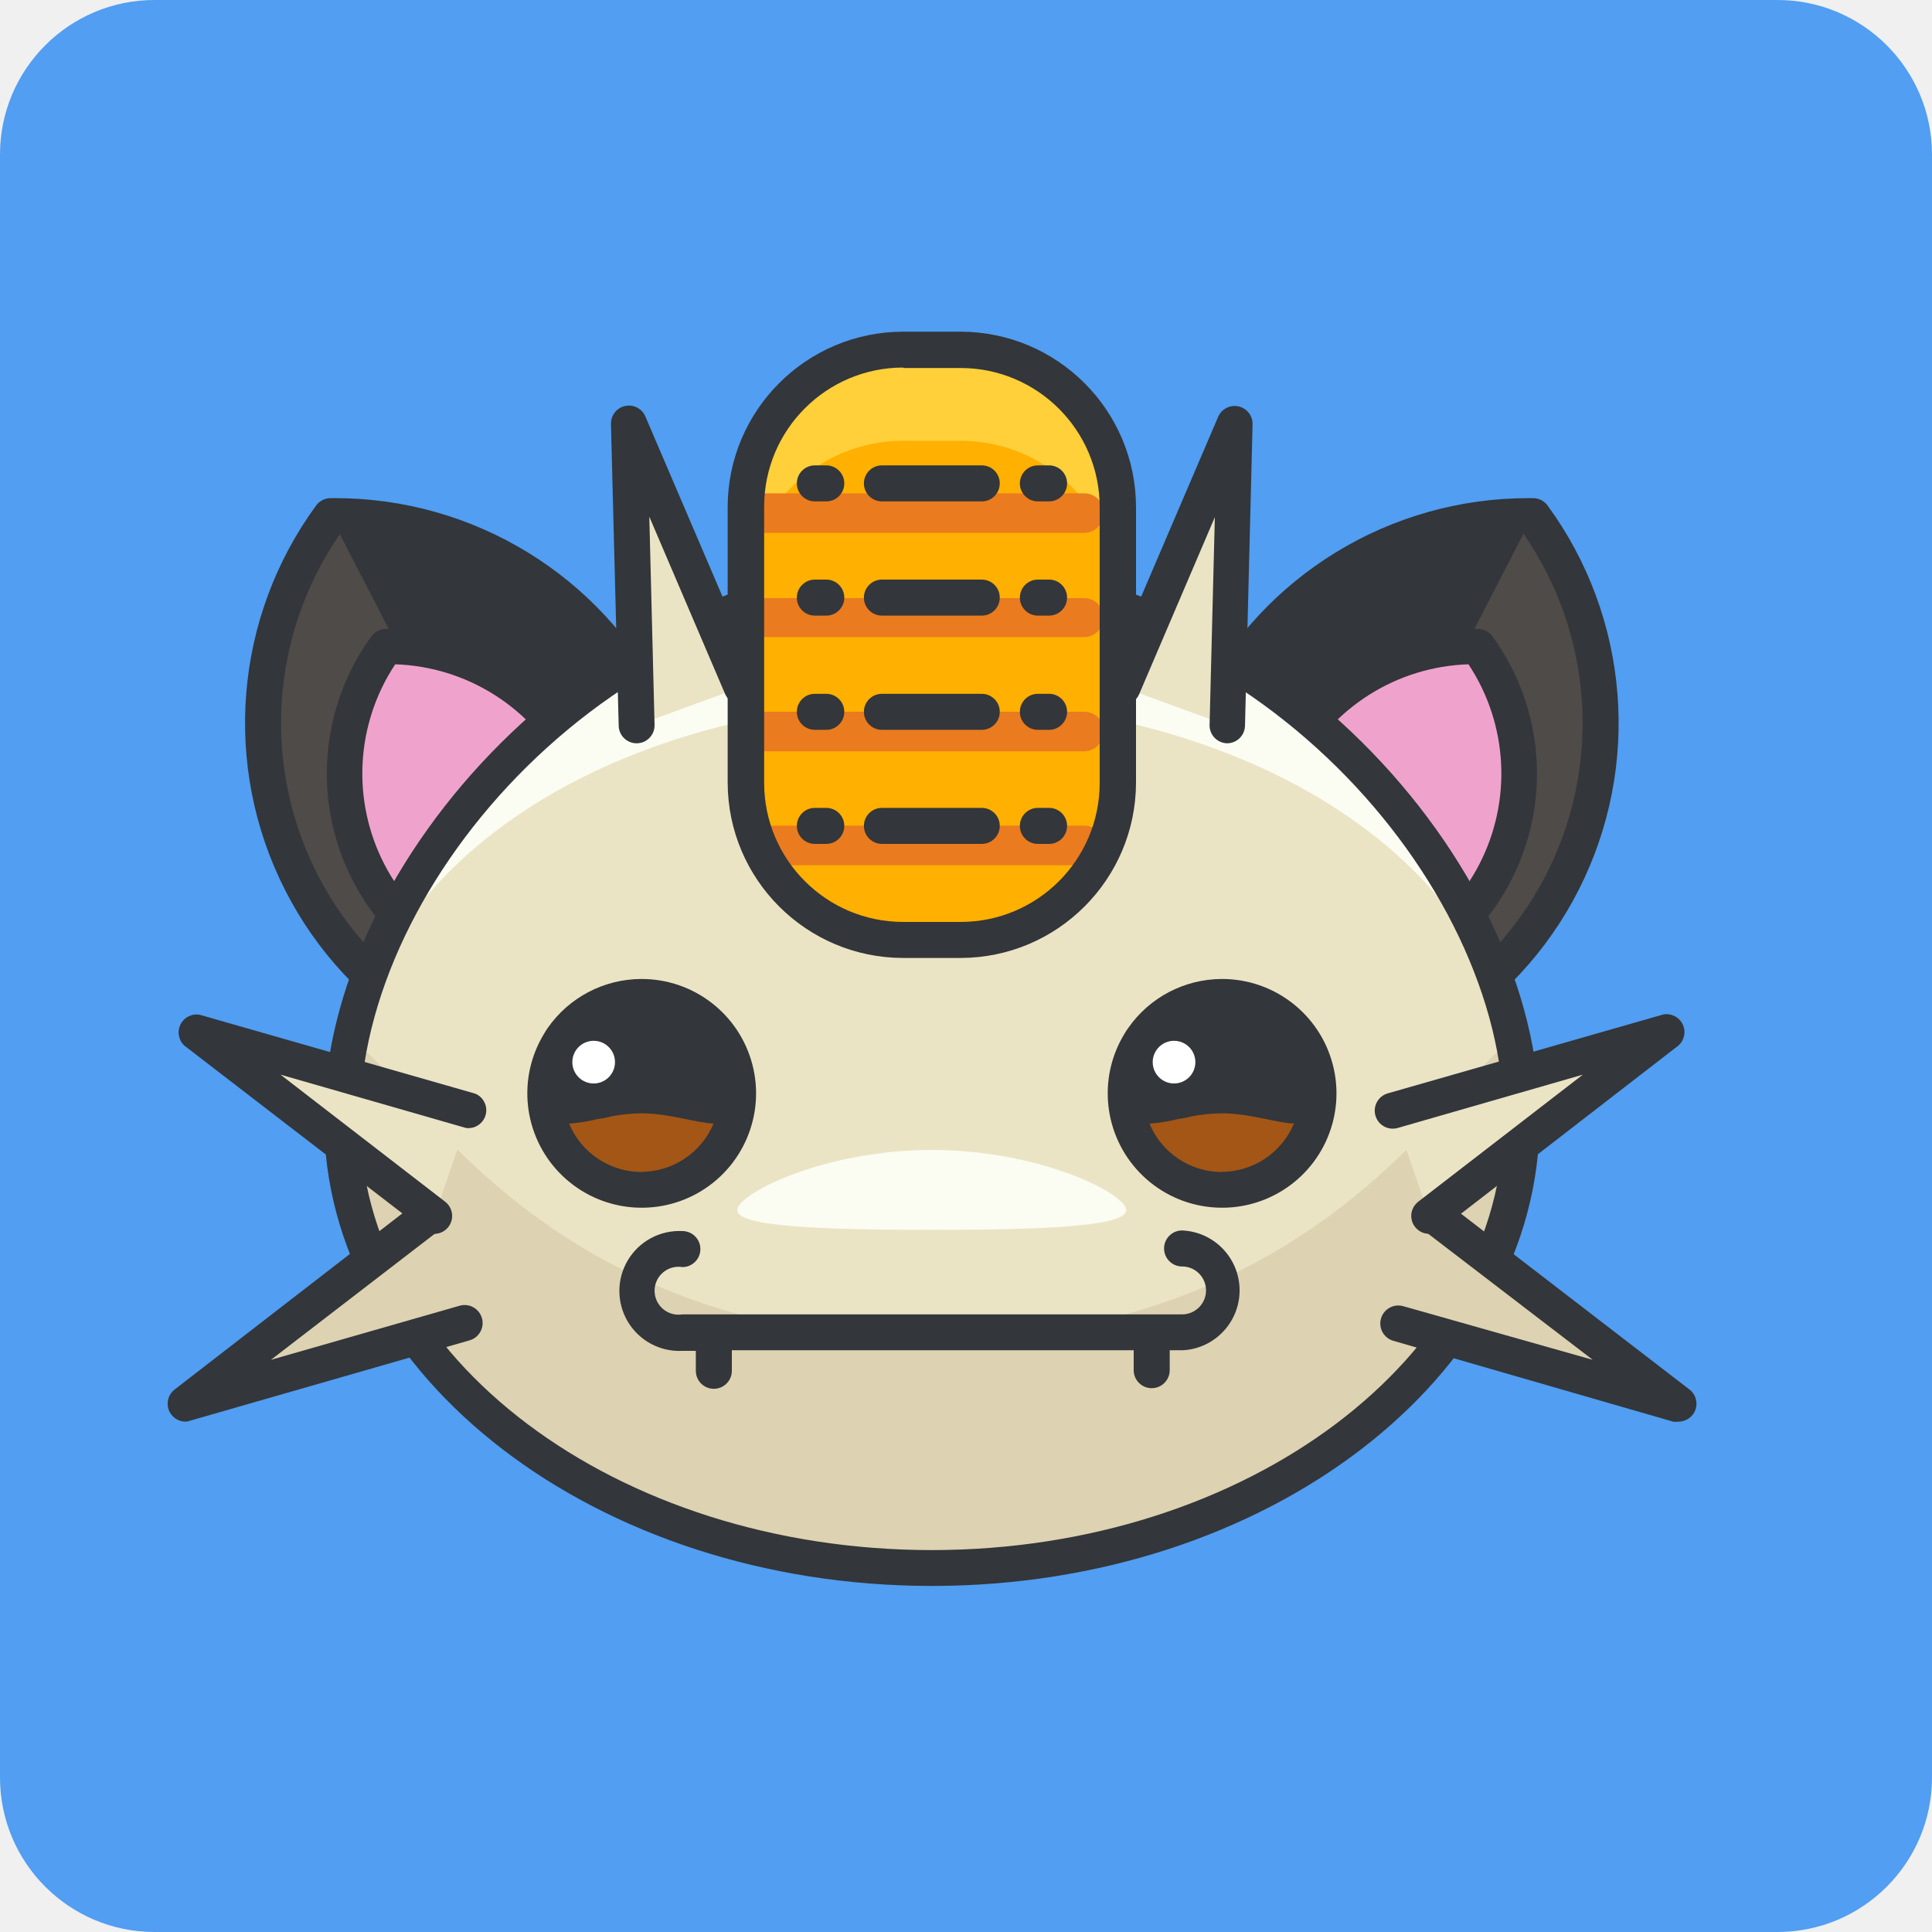
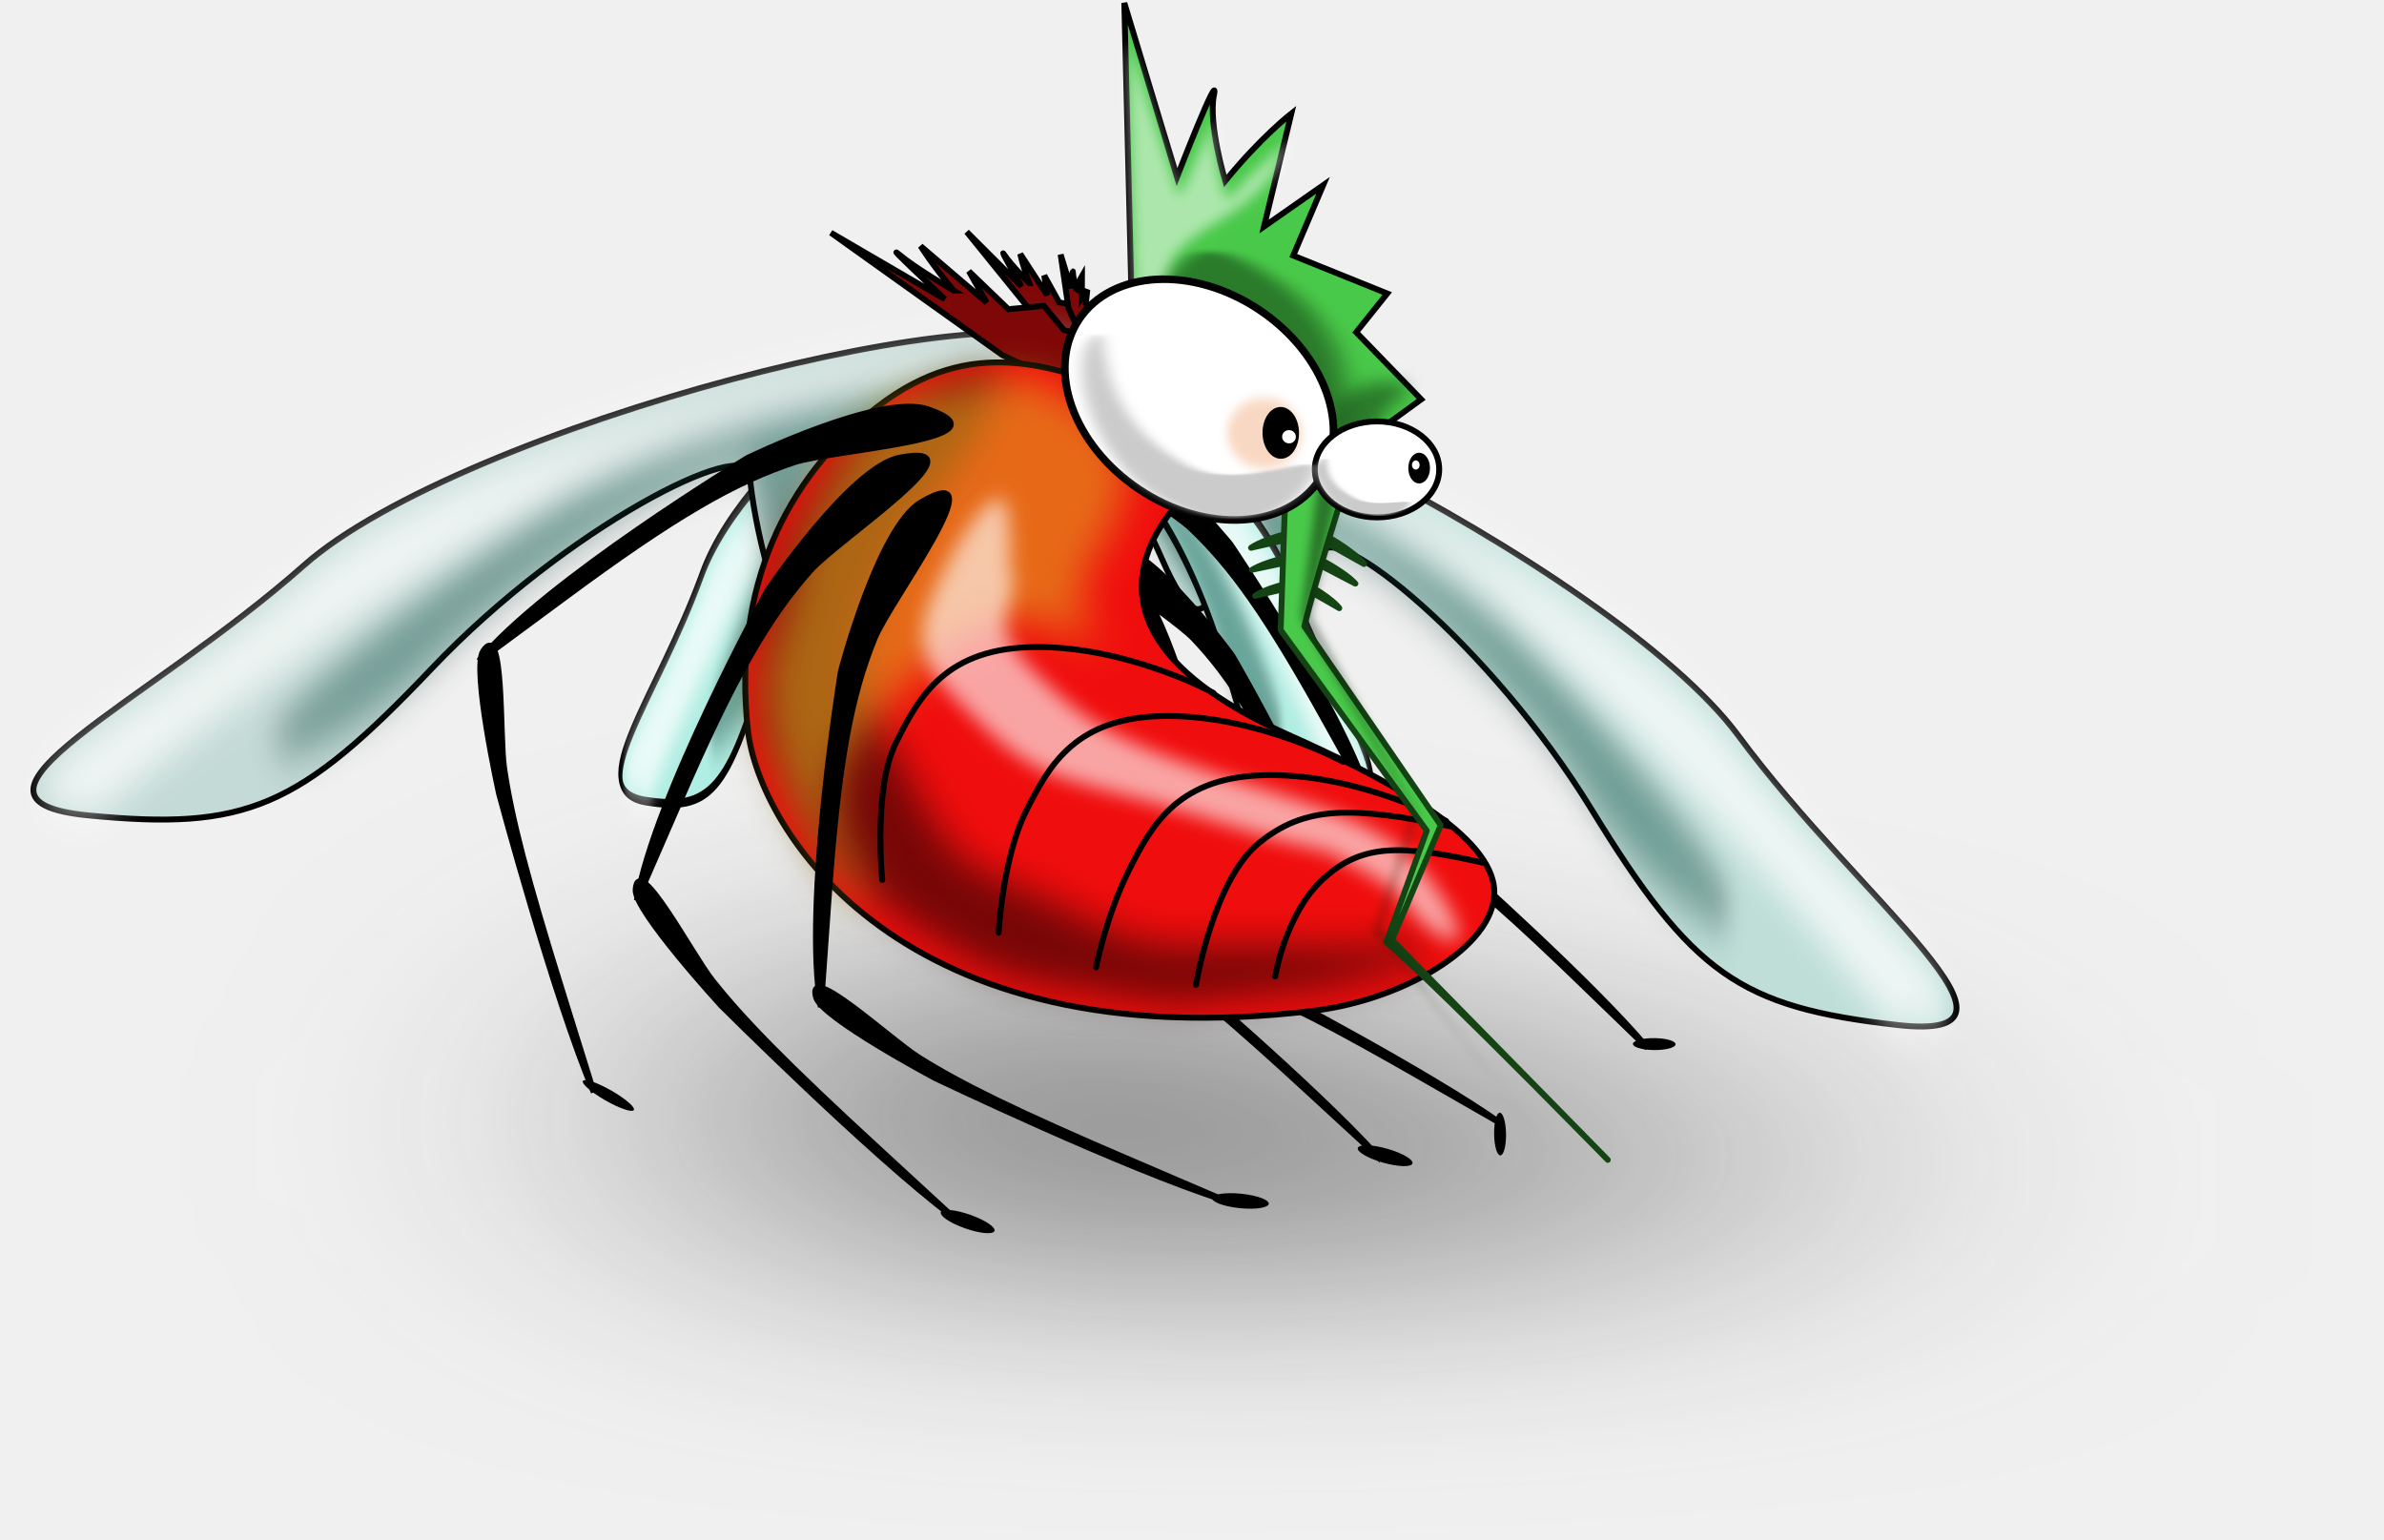
- <svg xmlns="http://www.w3.org/2000/svg" id="Layer_1" data-name="Layer 1" viewBox="0 0 125 125">
-   <defs>
-     <style>.cls-1{fill:#519ef2;}.cls-2{fill:#4f4b48;}.cls-3{fill:#33363a;}.cls-4{fill:#efa3cc;}.cls-5{fill:#fbfcf2;}.cls-6{fill:#eae4c5;}.cls-7{fill:#ddd2b1;}.cls-8{fill:#a35616;}.cls-9{fill:#fff;}.cls-10{fill:#ffd039;}.cls-11{fill:#ffb000;}.cls-12{fill:#ea7b1f;}</style>
+ <svg xmlns="http://www.w3.org/2000/svg" id="svg5595" viewBox="0 0 701.52 452.91" version="1.1">
+   <defs id="defs5597">
+     <filter id="filter5670" height="3.158" width="1.951" y="-1.079" x="-.475" color-interpolation-filters="sRGB">
+       <feGaussianBlur id="feGaussianBlur5672" stdDeviation="15.169" />
+     </filter>
+     <filter id="filter4983-3-5" height="1.429" width="1.105" y="-.214" x="-.052" color-interpolation-filters="sRGB">
+       <feGaussianBlur id="feGaussianBlur4985-1-0" stdDeviation="3.356" />
+     </filter>
+     <filter id="filter4917-9-0" height="1.339" width="1.073" y="-.169" x="-.036" color-interpolation-filters="sRGB">
+       <feGaussianBlur id="feGaussianBlur4919-5-0" stdDeviation="2.938" />
+     </filter>
+     <filter id="filter4983-9-1-3" height="1.429" width="1.105" y="-.214" x="-.052" color-interpolation-filters="sRGB">
+       <feGaussianBlur id="feGaussianBlur4985-5-5-9" stdDeviation="3.356" />
+     </filter>
+     <filter id="filter4917-2-7-0" height="1.339" width="1.073" y="-.169" x="-.036" color-interpolation-filters="sRGB">
+       <feGaussianBlur id="feGaussianBlur4919-8-6-3" stdDeviation="2.938" />
+     </filter>
+     <filter id="filter4983-9-4" height="1.429" width="1.105" y="-.214" x="-.052" color-interpolation-filters="sRGB">
+       <feGaussianBlur id="feGaussianBlur4985-5-8" stdDeviation="3.356" />
+     </filter>
+     <filter id="filter4917-2-0" height="1.339" width="1.073" y="-.169" x="-.036" color-interpolation-filters="sRGB">
+       <feGaussianBlur id="feGaussianBlur4919-8-4" stdDeviation="2.938" />
+     </filter>
+     <filter id="filter4983-0" width="1.105" y="-.214" x="-.052" height="1.429" color-interpolation-filters="sRGB">
+       <feGaussianBlur id="feGaussianBlur4985-8" stdDeviation="3.356" />
+     </filter>
+     <filter id="filter4917-0" width="1.073" y="-.169" x="-.036" height="1.339" color-interpolation-filters="sRGB">
+       <feGaussianBlur id="feGaussianBlur4919-0" stdDeviation="2.938" />
+     </filter>
+     <filter id="filter4746-6" width="1.357" y="-.231" x="-.179" height="1.463" color-interpolation-filters="sRGB">
+       <feGaussianBlur id="feGaussianBlur4748-4" stdDeviation="1.571" />
+     </filter>
+     <filter id="filter4742-1" color-interpolation-filters="sRGB">
+       <feGaussianBlur id="feGaussianBlur4744-2" stdDeviation="1.571" />
+     </filter>
+     <filter id="filter4471-7" color-interpolation-filters="sRGB">
+       <feGaussianBlur id="feGaussianBlur4473-6" stdDeviation="3.303" />
+     </filter>
+     <filter id="filter4580-1" width="1.266" y="-.091" x="-.133" height="1.182" color-interpolation-filters="sRGB">
+       <feGaussianBlur id="feGaussianBlur4582-6" stdDeviation="3.407" />
+     </filter>
+     <filter id="filter4433-6" color-interpolation-filters="sRGB">
+       <feGaussianBlur id="feGaussianBlur4435-0" stdDeviation="1.661" />
+     </filter>
+     <filter id="filter4542-0" color-interpolation-filters="sRGB">
+       <feGaussianBlur id="feGaussianBlur4544-5" stdDeviation="1.129" />
+     </filter>
+     <filter id="filter4504-3" color-interpolation-filters="sRGB">
+       <feGaussianBlur id="feGaussianBlur4506-0" stdDeviation="0.797" />
+     </filter>
+     <filter id="filter5081-2" width="1.299" y="-.194" x="-.149" height="1.387" color-interpolation-filters="sRGB">
+       <feGaussianBlur id="feGaussianBlur5083-0" stdDeviation="1.315" />
+     </filter>
+     <filter id="filter4637-2" color-interpolation-filters="sRGB">
+       <feGaussianBlur id="feGaussianBlur4639-4" stdDeviation="0.432" />
+     </filter>
+     <filter id="filter4637-3-2" color-interpolation-filters="sRGB">
+       <feGaussianBlur id="feGaussianBlur4639-6-5" stdDeviation="0.432" />
+     </filter>
  </defs>
-   <rect class="cls-1" width="125" height="125" rx="10" ry="10" />
-   <path class="cls-2" d="M99,33.42A22.68,22.68,0,0,1,80.42,69.48,22.68,22.68,0,0,1,99,33.42Z" transform="translate(0.15 -0.02)" />
-   <path class="cls-3" d="M80.42,69.48A22.68,22.68,0,0,1,99,33.42" transform="translate(0.15 -0.02)" />
-   <path class="cls-3" d="M80.69,70.64H80.41a1.16,1.16,0,0,1-.93-0.48A23.84,23.84,0,0,1,98.77,32.25h0.28a1.16,1.16,0,0,1,.93.48A23.84,23.84,0,0,1,80.69,70.64ZM98.44,34.58A21.52,21.52,0,0,0,81,68.32,21.52,21.52,0,0,0,98.44,34.58Z" transform="translate(0.15 -0.02)" />
-   <path class="cls-4" d="M95.46,41.83A14,14,0,0,1,84,64,14,14,0,0,1,95.46,41.83Z" transform="translate(0.15 -0.02)" />
-   <path class="cls-3" d="M84.17,65.19H84a1.16,1.16,0,0,1-.93-0.48,15.12,15.12,0,0,1,12.23-24h0.18a1.16,1.16,0,0,1,.93.48A15.12,15.12,0,0,1,84.17,65.19ZM94.86,43A12.8,12.8,0,0,0,84.6,62.86,12.8,12.8,0,0,0,94.86,43Z" transform="translate(0.15 -0.02)" />
-   <path class="cls-2" d="M21.24,33.42A22.68,22.68,0,0,0,39.85,69.48,22.68,22.68,0,0,0,21.24,33.42Z" transform="translate(0.15 -0.02)" />
-   <path class="cls-3" d="M39.85,69.48A22.68,22.68,0,0,0,21.24,33.42" transform="translate(0.15 -0.02)" />
-   <path class="cls-3" d="M39.59,70.64A23.84,23.84,0,0,1,20.3,32.73a1.17,1.17,0,0,1,.93-0.48H21.5A23.84,23.84,0,0,1,40.79,70.16a1.17,1.17,0,0,1-.93.48H39.59ZM21.84,34.58A21.52,21.52,0,0,0,39.25,68.32,21.52,21.52,0,0,0,21.84,34.58Z" transform="translate(0.15 -0.02)" />
-   <path class="cls-4" d="M24.82,41.83A14,14,0,0,0,36.28,64,14,14,0,0,0,24.82,41.83Z" transform="translate(0.15 -0.02)" />
-   <path class="cls-3" d="M36.11,65.19a15.12,15.12,0,0,1-12.23-24,1.16,1.16,0,0,1,.93-0.48H25a15.12,15.12,0,0,1,12.23,24,1.16,1.16,0,0,1-.93.48H36.11ZM25.42,43A12.8,12.8,0,0,0,35.67,62.86,12.8,12.8,0,0,0,25.42,43Z" transform="translate(0.15 -0.02)" />
-   <path class="cls-5" d="M98.3,72.44c0,16-17.08,29-38.16,29S22,88.47,22,72.44,39.07,37.19,60.14,37.19,98.3,56.4,98.3,72.44Z" transform="translate(0.15 -0.02)" />
-   <path class="cls-6" d="M98.3,72.44c0,16-17.08,29-38.16,29S22,88.47,22,72.44,39.07,45.36,60.14,45.36,98.3,56.4,98.3,72.44Z" transform="translate(0.15 -0.02)" />
-   <path class="cls-7" d="M98.3,72.44c0,16-17.08,29-38.16,29S22,88.47,22,72.44s4.86,14.22,38.16,14.22S98.3,56.4,98.3,72.44Z" transform="translate(0.15 -0.02)" />
-   <path class="cls-3" d="M60.14,102.63c-21.68,0-39.32-13.55-39.32-30.19C20.82,55.95,38.36,36,60.14,36S99.46,55.95,99.46,72.44C99.46,89.09,81.82,102.63,60.14,102.63Zm0-64.28c-20.49,0-37,18.65-37,34.09s16.6,27.87,37,27.87,37-12.5,37-27.87S80.63,38.35,60.14,38.35Z" transform="translate(0.15 -0.02)" />
-   <path class="cls-8" d="M47.61,70.77a6.24,6.24,0,1,1-6.24-6.24A6.24,6.24,0,0,1,47.61,70.77Z" transform="translate(0.15 -0.02)" />
-   <circle class="cls-9" cx="38.41" cy="68.72" r="2.54" />
-   <path class="cls-3" d="M41.36,63.36a7.4,7.4,0,0,0-6.08,3.18,3.78,3.78,0,0,0-.22.35A7.4,7.4,0,1,0,41.36,63.36Zm0,12.49a5.09,5.09,0,0,1-4.69-3.13,11.89,11.89,0,0,0,1.91-.31,3.61,3.61,0,0,0,.75-0.15,11.33,11.33,0,0,1,2-.21c1.87,0,3.55.63,4.69,0.66A5.09,5.09,0,0,1,41.36,75.84Z" transform="translate(0.15 -0.02)" />
-   <circle class="cls-9" cx="38.41" cy="68.72" r="1.38" />
-   <path class="cls-8" d="M85.16,70.77a6.24,6.24,0,1,1-6.24-6.24A6.24,6.24,0,0,1,85.16,70.77Z" transform="translate(0.15 -0.02)" />
-   <circle class="cls-9" cx="75.96" cy="68.72" r="2.54" />
-   <path class="cls-3" d="M78.91,63.36a7.4,7.4,0,0,0-6.07,3.18,3.57,3.57,0,0,0-.24.37A7.4,7.4,0,1,0,78.91,63.36Zm0,12.49a5.09,5.09,0,0,1-4.69-3.13,11.87,11.87,0,0,0,1.91-.31,3.63,3.63,0,0,0,.75-0.15,11.32,11.32,0,0,1,2-.21c1.87,0,3.54.63,4.69,0.66A5.09,5.09,0,0,1,78.91,75.84Z" transform="translate(0.15 -0.02)" />
-   <circle class="cls-9" cx="75.96" cy="68.72" r="1.38" />
-   <path class="cls-5" d="M72.72,78.32c0,1.08-5.63,1.27-12.58,1.27s-12.59-.19-12.59-1.27,5.64-3.9,12.59-3.9S72.72,77.24,72.72,78.32Z" transform="translate(0.15 -0.02)" />
-   <polyline class="cls-6" points="92.47 78.67 107.92 66.74 90.11 71.84" />
-   <path class="cls-3" d="M92.32,79.85a1.16,1.16,0,0,1-.71-2.08l10.65-8.22L90.28,73a1.16,1.16,0,0,1-.64-2.24l17.81-5.1a1.16,1.16,0,0,1,1,2L93,79.61A1.16,1.16,0,0,1,92.32,79.85Z" transform="translate(0.15 -0.02)" />
-   <polyline class="cls-6" points="28.11 78.67 12.65 66.74 30.47 71.84" />
-   <path class="cls-3" d="M28,79.85a1.15,1.15,0,0,1-.71-0.24L11.79,67.68a1.16,1.16,0,0,1,1-2l17.81,5.1A1.16,1.16,0,0,1,30,73L18,69.55l10.65,8.22A1.16,1.16,0,0,1,28,79.85Z" transform="translate(0.15 -0.02)" />
-   <polyline class="cls-7" points="92.9 78.71 108.56 90.8 90.51 85.63" />
-   <path class="cls-3" d="M108.42,92a1.17,1.17,0,0,1-.32,0L90,86.77a1.16,1.16,0,1,1,.64-2.24L102.9,88,92,79.65a1.16,1.16,0,1,1,1.42-1.84L109.13,89.9A1.16,1.16,0,0,1,108.42,92Z" transform="translate(0.15 -0.02)" />
-   <polyline class="cls-7" points="27.67 78.71 12.01 90.8 30.06 85.63" />
-   <path class="cls-3" d="M11.86,92a1.16,1.16,0,0,1-.71-2.08L26.81,77.81a1.16,1.16,0,0,1,1.42,1.84L17.38,88l12.21-3.5a1.16,1.16,0,0,1,.64,2.24L12.18,91.93A1.12,1.12,0,0,1,11.86,92Z" transform="translate(0.15 -0.02)" />
-   <polyline class="cls-6" points="79.39 46.93 79.88 27.41 72.6 44.45" />
-   <path class="cls-3" d="M79.24,48.11h0a1.16,1.16,0,0,1-1.13-1.19l0.34-13.44-4.9,11.46A1.16,1.16,0,0,1,71.38,44l7.28-17a1.16,1.16,0,0,1,2.23.49L80.4,47A1.16,1.16,0,0,1,79.24,48.11Z" transform="translate(0.15 -0.02)" />
-   <polyline class="cls-6" points="41.19 46.93 40.69 27.41 47.98 44.45" />
-   <path class="cls-3" d="M41,48.11A1.16,1.16,0,0,1,39.88,47L39.38,27.46A1.16,1.16,0,0,1,41.62,27L48.9,44a1.16,1.16,0,0,1-2.14.91l-4.9-11.46L42.2,46.92a1.16,1.16,0,0,1-1.13,1.19h0Z" transform="translate(0.15 -0.02)" />
-   <path class="cls-10" d="M72.18,50.67A10.19,10.19,0,0,1,62,60.86h-3.7A10.19,10.19,0,0,1,48.09,50.67V32.83A10.19,10.19,0,0,1,58.29,22.64H62A10.19,10.19,0,0,1,72.18,32.83V50.67Z" transform="translate(0.15 -0.02)" />
-   <path class="cls-11" d="M62,28.54h-3.7A10.19,10.19,0,0,0,48.09,38.73V50.67A10.19,10.19,0,0,0,58.29,60.86H62A10.19,10.19,0,0,0,72.18,50.67V38.73A10.19,10.19,0,0,0,62,28.54Z" transform="translate(0.15 -0.02)" />
-   <path class="cls-12" d="M71.26,33.22A1.28,1.28,0,0,1,70,34.5H49.41a1.28,1.28,0,0,1-1.28-1.28h0a1.28,1.28,0,0,1,1.28-1.28H70a1.28,1.28,0,0,1,1.28,1.28h0Z" transform="translate(0.15 -0.02)" />
-   <path class="cls-12" d="M71.26,40A1.28,1.28,0,0,1,70,41.24H49.41A1.28,1.28,0,0,1,48.14,40h0a1.28,1.28,0,0,1,1.28-1.28H70A1.28,1.28,0,0,1,71.26,40h0Z" transform="translate(0.15 -0.02)" />
-   <path class="cls-12" d="M71.26,47.35A1.28,1.28,0,0,1,70,48.63H49.41a1.28,1.28,0,0,1-1.28-1.28h0a1.28,1.28,0,0,1,1.28-1.28H70a1.28,1.28,0,0,1,1.28,1.28h0Z" transform="translate(0.15 -0.02)" />
-   <path class="cls-12" d="M71.26,54.74A1.28,1.28,0,0,1,70,56H49.41a1.28,1.28,0,0,1-1.28-1.28h0a1.28,1.28,0,0,1,1.28-1.28H70a1.28,1.28,0,0,1,1.28,1.28h0Z" transform="translate(0.15 -0.02)" />
-   <path class="cls-3" d="M62,62h-3.7A11.37,11.37,0,0,1,46.93,50.67V32.83A11.37,11.37,0,0,1,58.29,21.48H62A11.37,11.37,0,0,1,73.35,32.83V50.67A11.37,11.37,0,0,1,62,62ZM58.29,23.8a9,9,0,0,0-9,9V50.67a9,9,0,0,0,9,9H62a9,9,0,0,0,9-9V32.83a9,9,0,0,0-9-9h-3.7Z" transform="translate(0.15 -0.02)" />
-   <path class="cls-3" d="M53.31,32.46H52.57a1.16,1.16,0,1,1,0-2.33h0.74A1.16,1.16,0,0,1,53.31,32.46Z" transform="translate(0.15 -0.02)" />
-   <path class="cls-3" d="M67.71,32.46H67a1.16,1.16,0,1,1,0-2.33h0.74A1.16,1.16,0,1,1,67.71,32.46Z" transform="translate(0.15 -0.02)" />
-   <path class="cls-3" d="M63.37,32.46H56.91a1.16,1.16,0,1,1,0-2.33h6.46A1.16,1.16,0,0,1,63.37,32.46Z" transform="translate(0.15 -0.02)" />
-   <path class="cls-3" d="M53.31,39.85H52.57a1.16,1.16,0,1,1,0-2.33h0.74A1.16,1.16,0,0,1,53.31,39.85Z" transform="translate(0.15 -0.02)" />
-   <path class="cls-3" d="M67.71,39.85H67a1.16,1.16,0,1,1,0-2.33h0.74A1.16,1.16,0,1,1,67.71,39.85Z" transform="translate(0.15 -0.02)" />
-   <path class="cls-3" d="M63.37,39.85H56.91a1.16,1.16,0,1,1,0-2.33h6.46A1.16,1.16,0,0,1,63.37,39.85Z" transform="translate(0.15 -0.02)" />
-   <path class="cls-3" d="M53.31,47.24H52.57a1.16,1.16,0,1,1,0-2.33h0.74A1.16,1.16,0,0,1,53.31,47.24Z" transform="translate(0.15 -0.02)" />
-   <path class="cls-3" d="M67.71,47.24H67a1.16,1.16,0,1,1,0-2.33h0.74A1.16,1.16,0,1,1,67.71,47.24Z" transform="translate(0.15 -0.02)" />
-   <path class="cls-3" d="M63.37,47.24H56.91a1.16,1.16,0,1,1,0-2.33h6.46A1.16,1.16,0,0,1,63.37,47.24Z" transform="translate(0.15 -0.02)" />
-   <path class="cls-3" d="M53.31,54.62H52.57a1.16,1.16,0,1,1,0-2.33h0.74A1.16,1.16,0,0,1,53.31,54.62Z" transform="translate(0.15 -0.02)" />
-   <path class="cls-3" d="M67.71,54.62H67a1.16,1.16,0,1,1,0-2.33h0.74A1.16,1.16,0,0,1,67.71,54.62Z" transform="translate(0.15 -0.02)" />
-   <path class="cls-3" d="M63.37,54.62H56.91a1.16,1.16,0,1,1,0-2.33h6.46A1.16,1.16,0,0,1,63.37,54.62Z" transform="translate(0.15 -0.02)" />
-   <path class="cls-3" d="M76.33,79.63a1.16,1.16,0,1,0,0,2.33,1.55,1.55,0,1,1,0,3.1H44A1.55,1.55,0,1,1,44,82a1.16,1.16,0,1,0,0-2.33,3.88,3.88,0,1,0,0,7.75h0.87v1.29a1.16,1.16,0,1,0,2.33,0V87.38h26v1.29a1.16,1.16,0,0,0,2.33,0V87.38h0.87A3.88,3.88,0,0,0,76.33,79.63Z" transform="translate(0.15 -0.02)" />
+   <g id="layer1" transform="translate(-26.386 -242.83)">
+     <g id="g4640" transform="matrix(4.7849,0,0,4.7849,-23.118,-3880.3)">
+       <path id="path4824" style="opacity:.667;filter:url(#filter5670);fill:#2d2d2d" transform="matrix(.9201 0 0 .49155 19.36 782.34)" d="m45.912 285.49c-8.264 8.264-13.774 22.956-4.591 27.547 9.182 4.591 30.302 5.51 42.239 3.673s34.893-1.837 28.466-8.264c-6.428-6.428-7.346-12.855-21.12-12.855s-20.201-6.428-24.793-10.101c-4.591-3.673-20.201 0-20.201 0z" />
+       <g id="g3310-6" transform="matrix(-.36226 0 0 .36226 266.05 626.22)">
+         <g id="g4987-70-2" transform="matrix(-.88504 .46552 .46552 .88504 673.51 -161.57)">
+           <path id="path4843-0-0" style="stroke:#000000;stroke-width:1px;fill:#bfded8" d="m530.57 707.67c6.761-14.674 105.97-16.611 137.92-1.175 31.946 15.437 71.802 21.142 46.739 30.925-25.063 9.783-34.725 8.558-62.965-8.241-28.239-16.799-62.335-23.542-60.816-16.935 1.519 6.606 2.807 30.528-2.002 16.829-4.809-13.699-14.462-20.158-13.829-13.795 0.633 6.363 8.819 23.37-7.588 10.296-16.407-13.075-14.974-5.577-25.314-8.379-5.497-1.489-16.708 0.381-12.145-9.524z" />
+           <path id="path4843-61-82-0" style="opacity:.472;filter:url(#filter4983-3-5);stroke:#000000;stroke-width:1.118px;fill:#155d50" transform="matrix(.98816 .02646 -.024848 .80939 22.864 118.36)" d="m534.47 709.61c18.448-3.636 70.261-12.066 95.065-0.525 88.64 35.732 50.218 39.561 22.732 20.086-28.239-16.799-62.335-23.542-60.816-16.935 1.519 6.606 2.807 30.528-2.002 16.829-4.809-13.699-14.462-20.158-13.829-13.795 0.633 6.363 8.819 23.37-7.588 10.296-16.407-13.075-14.974-5.577-25.314-8.379-5.497-1.489-18.948-5.467-8.249-7.576z" />
+           <path id="path4843-6-1-2" style="opacity:.724;filter:url(#filter4917-9-0);fill:#ffffff" transform="matrix(.99374 0 0 .96507 3.2711 26.006)" d="m530.57 707.67c6.761-14.674 105.97-16.611 137.92-1.175 31.946 15.437 71.802 21.142 46.739 30.925-93.847-41.688-133.44-38.719-168.62-30.615-5.497-1.489-20.604 10.769-16.04 0.865z" />
+         </g>
+         <g id="g4987-7-2-2" transform="matrix(-.35063 .25948 .22056 .85062 565.39 -25.46)">
+           <path id="path4843-87-5-6" style="stroke:#000000;stroke-width:1.677px;fill:#b0ede2" d="m530.57 707.67c6.761-14.674 105.97-16.611 137.92-1.175 31.946 15.437 71.802 21.142 46.739 30.925-25.063 9.783-34.725 8.558-62.965-8.241-28.239-16.799-62.335-23.542-60.816-16.935 1.519 6.606 2.807 30.528-2.002 16.829-4.809-13.699-14.462-20.158-13.829-13.795 0.633 6.363 8.819 23.37-7.588 10.296-16.407-13.075-14.974-5.577-25.314-8.379-5.497-1.489-16.708 0.381-12.145-9.524z" />
+           <path id="path4843-61-8-7-4" style="opacity:.472;filter:url(#filter4983-9-1-3);stroke:#000000;stroke-width:1.875px;fill:#155d50" transform="matrix(.98816 .02646 -.024848 .80939 22.864 118.36)" d="m534.47 709.61c18.448-3.636 70.261-12.066 95.065-0.525 88.64 35.732 50.218 39.561 22.732 20.086-28.239-16.799-62.335-23.542-60.816-16.935 1.519 6.606 2.807 30.528-2.002 16.829-4.809-13.699-14.462-20.158-13.829-13.795 0.633 6.363 8.819 23.37-7.588 10.296-16.407-13.075-14.974-5.577-25.314-8.379-5.497-1.489-18.948-5.467-8.249-7.576z" />
+           <path id="path4843-6-3-3-0" style="opacity:.724;filter:url(#filter4917-2-7-0);fill:#ffffff" transform="matrix(.99374 0 0 .96507 3.2711 26.006)" d="m530.57 707.67c6.761-14.674 105.97-16.611 137.92-1.175 31.946 15.437 71.802 21.142 46.739 30.925-93.847-41.688-133.44-38.719-168.62-30.615-5.497-1.489-20.604 10.769-16.04 0.865z" />
+         </g>
+         <g id="g4987-7-6" transform="matrix(.35063 .25948 -.22056 .85062 508.15 -26.842)">
+           <path id="path4843-87-56" style="stroke:#000000;stroke-width:1.677px;fill:#b0ede2" d="m530.57 707.67c6.761-14.674 105.97-16.611 137.92-1.175 31.946 15.437 71.802 21.142 46.739 30.925-25.063 9.783-34.725 8.558-62.965-8.241-28.239-16.799-62.335-23.542-60.816-16.935 1.519 6.606 2.807 30.528-2.002 16.829-4.809-13.699-14.462-20.158-13.829-13.795 0.633 6.363 8.819 23.37-7.588 10.296-16.407-13.075-14.974-5.577-25.314-8.379-5.497-1.489-16.708 0.381-12.145-9.524z" />
+           <path id="path4843-61-8-1" style="opacity:.472;filter:url(#filter4983-9-4);stroke:#000000;stroke-width:1.875px;fill:#155d50" transform="matrix(.98816 .02646 -.024848 .80939 22.864 118.36)" d="m534.47 709.61c18.448-3.636 70.261-12.066 95.065-0.525 88.64 35.732 50.218 39.561 22.732 20.086-28.239-16.799-62.335-23.542-60.816-16.935 1.519 6.606 2.807 30.528-2.002 16.829-4.809-13.699-14.462-20.158-13.829-13.795 0.633 6.363 8.819 23.37-7.588 10.296-16.407-13.075-14.974-5.577-25.314-8.379-5.497-1.489-18.948-5.467-8.249-7.576z" />
+           <path id="path4843-6-3-8" style="opacity:.724;filter:url(#filter4917-2-0);fill:#ffffff" transform="matrix(.99374 0 0 .96507 3.2711 26.006)" d="m530.57 707.67c6.761-14.674 105.97-16.611 137.92-1.175 31.946 15.437 71.802 21.142 46.739 30.925-93.847-41.688-133.44-38.719-168.62-30.615-5.497-1.489-20.604 10.769-16.04 0.865z" />
+         </g>
+         <path id="path4061-3-5-8" style="stroke:#000000;stroke-width:1px;fill:#7e0707" d="m531.12 698.11c1.158-3.074 1.531-4.975 1.531-4.975l-4.562 7.003 0.492-3.346-2.53 4.566-3.997 0.699-1.045 2.747-4.649 2.86-0.951 5.772 8.147-3.763 5.242-4.298 12.947-15.99-9.291 9.27s4.075-7.109 2.897-5.35-4.229 4.805-4.229 4.805z" />
+         <g id="g4987-0" transform="matrix(.96253 .27117 -.27117 .96253 202.41 -115.29)">
+           <path id="path4843-4" style="stroke:#000000;stroke-width:1px;fill:#c3dad6" d="m530.57 707.67c6.761-14.674 105.97-16.611 137.92-1.175 31.946 15.437 71.802 21.142 46.739 30.925-25.063 9.783-34.725 8.558-62.965-8.241-28.239-16.799-62.335-23.542-60.816-16.935 1.519 6.606 2.807 30.528-2.002 16.829-4.809-13.699-14.462-20.158-13.829-13.795 0.633 6.363 8.819 23.37-7.588 10.296-16.407-13.075-14.974-5.577-25.314-8.379-5.497-1.489-16.708 0.381-12.145-9.524z" />
+           <path id="path4843-61-1" style="opacity:.472;filter:url(#filter4983-0);stroke:#000000;stroke-width:1.118px;fill:#155d50" transform="matrix(.98816 .02646 -.024848 .80939 22.864 118.36)" d="m534.47 709.61c18.448-3.636 70.261-12.066 95.065-0.525 88.64 35.732 50.218 39.561 22.732 20.086-28.239-16.799-62.335-23.542-60.816-16.935 1.519 6.606 2.807 30.528-2.002 16.829-4.809-13.699-14.462-20.158-13.829-13.795 0.633 6.363 8.819 23.37-7.588 10.296-16.407-13.075-14.974-5.577-25.314-8.379-5.497-1.489-18.948-5.467-8.249-7.576z" />
+           <path id="path4843-6-6" style="opacity:.724;filter:url(#filter4917-0);fill:#ffffff" transform="matrix(.99374 0 0 .96507 3.2711 26.006)" d="m530.57 707.67c6.761-14.674 105.97-16.611 137.92-1.175 31.946 15.437 71.802 21.142 46.739 30.925-93.847-41.688-133.44-38.719-168.62-30.615-5.497-1.489-20.604 10.769-16.04 0.865z" />
+         </g>
+         <path id="path4061-3-3" style="stroke:#000000;stroke-width:1px;fill:#7e0707" d="m543.98 699.34c3.751-4.567 5.594-7.541 5.594-7.541l-11.215 9.579 3.016-5.303-6.696 6.437-6.035-0.568-3.366 4.077-8.447 2.712-5.345 9.104 13.932-2.696 10.272-4.827 29.119-20.781-19.36 11.279s10.613-9.962 7.751-7.571c-2.862 2.391-9.221 6.099-9.221 6.099z" />
+         <g id="g4359-4-3" style="stroke:#000000;stroke-width:1.155px" transform="matrix(-.8955 0 0 .8375 1008 129.01)">
+           <g id="g4307-6-8" transform="matrix(.89915 .43764 -.43764 .89915 374.23 -164.87)">
+             <path id="path4285-7-8" d="m616.07 756.3c-11.66-13.838-46.849-35.496-46.849-35.496s-23.233-11.664-31.263-9.208c-14.676 4.489 16.442 7.257 23.169 9.636 10.234 3.619 20.483 9.486 40.257 24.203 10.115 7.527 14.685 10.865 14.685 10.865z" />
+             <path id="path4285-0-0-8" d="m685.09 778.05c-15.329-7.473-48.552-17.997-48.552-17.997s-20.226-5.371-23.009-3.346c-5.087 3.701 13.667 3.204 18.876 4.162 7.924 1.458 17.315 4.259 37.635 11.696 10.394 3.804 15.05 5.485 15.05 5.485z" />
+           </g>
+           <g id="g4307-9-3-8" transform="matrix(.55921 .82903 -.82903 .55921 841.24 -120.32)">
+             <path id="path4285-8-1-2" d="m630.55 724.55c-16.069-7.346-56.013-11.019-56.013-11.019s-25.252 0-31.22 5.969c-10.908 10.908 17.447-0.918 24.333-1.837 10.477-1.397 21.924-0.733 45.453 3.673 12.035 2.254 17.447 3.214 17.447 3.214z" />
+             <path id="path4285-0-9-1-8" d="m681.77 724.28c-16.417 5.552-47.96 21.515-47.96 21.515s-18.466 10.436-19.04 13.788c-1.048 6.125 12.175-7.346 16.628-10.329 6.774-4.537 15.567-9.169 35.572-18.24 10.233-4.64 14.8-6.734 14.8-6.734z" />
+           </g>
+           <g id="g4307-9-7-9-2" transform="matrix(.2513 .96791 -.96791 .2513 1108.9 28.931)">
+             <path id="path4285-8-0-0-6" d="m630.55 724.55c-16.069-7.346-56.013-11.019-56.013-11.019s-25.252 0-31.22 5.969c-10.908 10.908 17.447-0.918 24.333-1.837 10.477-1.397 21.924-0.733 45.453 3.673 12.035 2.254 17.447 3.214 17.447 3.214z" />
+             <path id="path4285-0-9-9-8-2" d="m672.47 702.05c-16.151 7.705-46.801 27.709-46.801 27.709s-17.865 12.782-18.201 16.152c-0.615 6.16 11.745-8.885 16.019-12.425 6.503-5.385 15.033-11.14 34.547-22.793 9.982-5.96 14.435-8.643 14.435-8.643z" />
+           </g>
+         </g>
+         <path id="path4061-92" style="stroke:#000000;stroke-width:1px;fill:#49c949" d="m497.86 680.74c-5.948-7.348-11.223-11.455-11.223-11.455l4.638 19.195-10.041-7.018 5.083 11.95-15.96 6.437 5.268 6.579-11.029 11.395 16.848 12.237 23.919-17.584 8.48-14.897 1.15-47.059-8.946 29.56s-7.282-18.776-6.272-13.914c1.01 4.862-1.915 14.574-1.915 14.574z" />
+         <g id="g3831-2-6" style="opacity:.584;filter:url(#filter4746-6);fill:#144314" transform="matrix(.95484 0 0 .93072 19.52 43.404)">
+           <path id="path3753-1-9" style="fill-rule:evenodd;fill:#144314" transform="translate(-11.134,303.1)" d="m493.79 426.61c0 4.501-4.728 8.149-10.56 8.149-5.832 0 1.68-3.649 1.68-8.149s-10.912-7.801-1.68-8.149c5.828-0.22 10.56 3.649 10.56 8.149z" />
+         </g>
+         <path id="path3835-4" style="stroke:#000000;stroke-width:1px;fill:#f00d0d" d="m556.96 719.12c15.531 12.041 24.511 30.69 21.953 54.715-0.897 8.42-7.348 22.503-22.364 33.411s-38.597 18.641-73.753 14.361c-15.769-1.92-31.854-11.611-30.539-21.183 1.315-9.572 20.029-19.026 34.902-25.665 49.912-22.279 9.262-47.599 9.262-47.599s-8.669-2.492 19.1-10.975c11.155-3.408 25.055-9.769 41.439 2.934z" />
+         <g id="g3827-0-8" style="opacity:.584;filter:url(#filter4742-1);fill:#144314" transform="matrix(.79454 -.51618 .52956 .77447 -286.51 408.98)">
+           <path id="path3753-5-4-2" style="fill-rule:evenodd;fill:#144314" transform="matrix(2.3231,0,0,2.2496,-618.22,-232.87)" d="m490.17 424.31c0 4.501-1.113 10.451-6.945 10.451s-10.56-3.649-10.56-8.149 4.728-8.149 10.56-8.149c5.832 0 6.945 1.347 6.945 5.848z" />
+         </g>
+         <path id="path4437-0" style="opacity:.598;filter:url(#filter4471-7);fill:#250202" d="m468.2 809.27s-1.785 2.248 17.854 1.349c19.639-0.899 21.425 2.697 37.939-5.844 16.515-8.542 17.854-4.496 26.334-20.68 8.481-16.184 12.944-17.083 6.249-33.268-6.695-16.184-14.283-22.029-17.407-29.222-3.124-7.193-5.803-10.34 1.339-8.542 7.141 1.798 20.978 12.138 20.978 12.138s10.712 13.936 12.498 21.129c1.785 7.193 4.463 24.276 1.785 29.671-2.678 5.395-8.034 19.331-12.498 22.478-4.463 3.147-20.532 14.836-28.12 17.083-7.588 2.248-29.012 4.945-29.012 4.945l-24.995-2.697-16.515-4.046z" />
+         <path id="path4546-3" style="opacity:.524;filter:url(#filter4580-1);fill:#debd21" d="m514.85 762.78s6.632-2.376 7.184-10.099c0.553-7.723-3.868-8.911-6.079-15.446-2.211-6.535-2.211-12.476 3.868-16.634 6.079-4.159 10.5-8.317 19.342-5.941 8.842 2.376 15.474 1.188 21 9.505 5.526 8.317 10.569 17.228 11.675 25.546 1.105 8.317 5.603 11.145 3.799 22.575-3.123 19.784-25.268 46.144-13.816 21.981 5.944-12.541-1.105-19.011-9.395-27.328-8.29-8.317-16.579-13.664-24.316-10.693-7.737 2.97-13.263 6.535-13.263 6.535z" />
+         <g id="g5114-4" style="stroke-linejoin:round;stroke:#144314;stroke-width:1px;stroke-linecap:round;fill:none">
+           <path id="path5094-7" d="m483 739.77c-7.028 3.594-8.706 5.995-8.706 5.995l8.608-4.807z" />
+           <path id="path5094-4-8" d="m483.43 739.72c7.756 1.468 10.042 3.298 10.042 3.298l-9.614-2.186z" />
+         </g>
+         <g id="g5114-5-3" style="stroke-linejoin:round;stroke:#144314;stroke-width:1.132px;stroke-linecap:round;fill:none" transform="matrix(.91465 0 0 .85343 41.962 112.65)">
+           <path id="path5094-1-0" d="m483 739.77c-7.028 3.594-8.706 5.995-8.706 5.995l8.608-4.807z" />
+           <path id="path5094-4-7-6" d="m483.43 739.72c7.756 1.468 10.042 3.298 10.042 3.298l-9.614-2.186z" />
+         </g>
+         <path id="path4415-3" style="opacity:.622;filter:url(#filter4433-6);fill:#ffffff" transform="translate(0,308.27)" d="m534.42 437.86c-2.755 7.346 5.51 8.264-3.673 17.447-9.182 9.182-13.315 11.478-27.547 16.528-14.233 5.05-28.006 7.805-35.812 14.692-7.805 6.887-12.855 18.824-5.51 13.774 7.346-5.05 1.837-4.591 12.396-10.56 10.56-5.969 2.296-1.377 25.711-8.723 23.415-7.346 28.006-5.51 38.566-15.61 10.56-10.101 13.315-13.315 8.264-24.333-5.05-11.019-11.019-18.365-11.937-12.855-0.918 5.51-0.459 9.642-0.459 9.642z" />
+         <path id="path4225-2" style="stroke-linejoin:round;stroke:#000000;stroke-width:.999;stroke-linecap:round;fill:none" transform="translate(0,308.27)" d="m453.86 488.27c14.285-3.247 20.778-3.247 27.27 2.597 6.493 5.844 8.251 16.659 8.251 16.659" />
+         <path id="path4229-2" style="stroke-linejoin:round;stroke:#000000;stroke-width:.999;stroke-linecap:round;fill:none" transform="translate(0,308.27)" d="m460.35 481.13s14.285-7.792 29.868-7.792 20.128 8.441 24.024 16.232c3.896 7.792 5.542 16.423 5.542 16.423" />
+         <path id="path4225-5-7" style="stroke-linejoin:round;stroke:#000000;stroke-width:.999;stroke-linecap:round;fill:none" d="m459.5 790.33c17.09-3.498 24.859-3.498 32.627 2.799 7.768 6.297 10.699 24.094 10.699 24.094" />
+         <path id="path4061-9-0" style="opacity:.545;filter:url(#filter4542-0);fill:#ffffff" transform="matrix(.98078 0 0 .90363 9.3033 68.923)" d="m497.86 680.74c-5.948-7.348-11.223-11.455-11.223-11.455 7.78 22.478 30.415 11.479 18.726 43.19l8.48-14.897 1.15-47.059-8.946 29.56s-7.282-18.776-6.272-13.914c1.01 4.862-1.915 14.574-1.915 14.574z" />
+         <g id="g5114-5-5-5" style="stroke-linejoin:round;stroke:#144314;stroke-width:1.325px;stroke-linecap:round;fill:none" transform="matrix(.74474 0 0 .76431 125.27 183.27)">
+           <path id="path5094-1-6-0" d="m483 739.77c-7.028 3.594-8.706 5.995-8.706 5.995l8.608-4.807z" />
+           <path id="path5094-4-7-9-9" d="m483.43 739.72c7.756 1.468 10.042 3.298 10.042 3.298l-9.614-2.186z" />
+         </g>
+         <path id="path4132-5" style="stroke-linejoin:round;stroke:#144314;stroke-width:.999;stroke-linecap:round;fill:#49c949" d="m476.99 731.04c5.789 18.18 7.443 25.323 7.443 25.323l-23.157 33.763 8.27 19.479s-48.79 49.696-33.767 34.413c29.014-29.514 34.727-34.032 34.727-34.032l-6.859-18.941 24.803-34.065-0.919-26.851-1.445 3.509z" />
+         <path id="path4132-4-9" style="opacity:.479;filter:url(#filter4504-3);fill:#081c08" d="m477.62 729.2c4.545 18.18 5.844 25.323 5.844 25.323l-18.18 33.763 6.493 19.479s-38.305 49.696-26.51 34.413c22.778-29.514 27.264-34.032 27.264-34.032l-6.762-20.089 19.243-33.376-3.017-23.637-2.053-3.378z" />
+         <path id="path4061-3-5-7-7" style="stroke:#000000;stroke-width:1px;fill:#7e0707" d="m523.13 699.08c-0.468-1.429-0.945-2.228-0.945-2.228l0.017 3.725-0.929-1.367 0.254 2.32-1.93 1.238 0.412 1.279-1.513 2.202 1.546 2.384 3.097-3.394 1.321-2.883 1.341-9.124-1.751 5.726s-0.32-3.645-0.334-2.702c-0.014 0.943-0.588 2.825-0.588 2.825z" />
+         <path id="path3753-5-7" style="fill-rule:evenodd;stroke:#000000;stroke-width:.566px;fill:#ffffff" transform="matrix(1.9331,-1.2884,1.2476,1.8719,-964.09,541.88)" d="m493.79 426.61c0 4.501-4.728 8.149-10.56 8.149-5.832 0-10.56-3.649-10.56-8.149s4.728-8.149 10.56-8.149c5.832 0 10.56 3.649 10.56 8.149z" />
+         <path id="path3753-0-3-6-9" style="opacity:.264;filter:url(#filter5081-2);fill-rule:evenodd;fill:#e76b1a" transform="matrix(.59677 .0040498 -.010373 .73425 207.28 408.39)" d="m493.79 426.61c0 4.501-4.728 8.149-10.56 8.149-5.832 0-10.56-3.649-10.56-8.149s4.728-8.149 10.56-8.149c5.832 0 10.56 3.649 10.56 8.149z" />
+         <path id="path3753-0-3-0" style="stroke:#000000;stroke-width:2.911px;fill-rule:evenodd" transform="matrix(.25784 .0025246 -.0044818 .45772 365.75 527.02)" d="m493.79 426.61c0 4.501-4.728 8.149-10.56 8.149-5.832 0-10.56-3.649-10.56-8.149s4.728-8.149 10.56-8.149c5.832 0 10.56 3.649 10.56 8.149z" />
+         <path id="path3753-0-3-2-6" style="stroke:#000000;stroke-width:4.798px;fill-rule:evenodd" transform="matrix(-.038664 -.087 .43106 -.15339 376.38 964.88)" d="m493.79 426.61c0 4.501-4.728 8.149-10.56 8.149-5.832 0-10.56-3.649-10.56-8.149s4.728-8.149 10.56-8.149c5.832 0 10.56 3.649 10.56 8.149z" />
+         <path id="path3753-0-3-2-1-2" style="stroke:#000000;stroke-width:4.798px;fill-rule:evenodd" transform="matrix(-.017303 -.093619 .45495 -.048613 309.55 919.88)" d="m493.79 426.61c0 4.501-4.728 8.149-10.56 8.149-5.832 0-10.56-3.649-10.56-8.149s4.728-8.149 10.56-8.149c5.832 0 10.56 3.649 10.56 8.149z" />
+         <path id="path3753-0-3-4-9" style="fill-rule:evenodd;fill:#ffffff" transform="matrix(.11041 .00076311 -.0019191 .13836 434.5 664.77)" d="m493.79 426.61c0 4.501-4.728 8.149-10.56 8.149-5.832 0-10.56-3.649-10.56-8.149s4.728-8.149 10.56-8.149c5.832 0 10.56 3.649 10.56 8.149z" />
+         <g id="g3831-0" style="fill-rule:evenodd">
+           <path id="path3753-8" style="stroke:#000000;stroke-width:1px;fill:#ffffff" transform="translate(-11.134,303.1)" d="m493.79 426.61c0 4.501-4.728 8.149-10.56 8.149-5.832 0-10.56-3.649-10.56-8.149s4.728-8.149 10.56-8.149c5.832 0 10.56 3.649 10.56 8.149z" />
+           <path id="path3753-0-1" style="stroke:#000000;stroke-width:5.496px" transform="matrix(.13828 0 0 .23944 398.12 627.34)" d="m493.79 426.61c0 4.501-4.728 8.149-10.56 8.149-5.832 0-10.56-3.649-10.56-8.149s4.728-8.149 10.56-8.149c5.832 0 10.56 3.649 10.56 8.149z" />
+           <path id="path3753-0-77-5" style="fill:#ffffff" transform="matrix(.061424 0 0 .095028 435.83 688.42)" d="m493.79 426.61c0 4.501-4.728 8.149-10.56 8.149-5.832 0-10.56-3.649-10.56-8.149s4.728-8.149 10.56-8.149c5.832 0 10.56 3.649 10.56 8.149z" />
+         </g>
+         <path id="path4229-8-9" style="stroke-linejoin:round;stroke:#000000;stroke-width:.999;stroke-linecap:round;fill:none" d="m477.82 779.37s14.285-7.792 29.868-7.792 20.128 8.441 24.024 16.232c3.896 7.792 4.624 20.555 4.624 20.555" />
+         <path id="path4229-8-2-5" style="stroke-linejoin:round;stroke:#000000;stroke-width:.999;stroke-linecap:round;fill:none" d="m499.86 767.66s14.285-7.792 29.868-7.792 20.128 8.441 24.024 16.232c3.896 7.792 2.328 23.309 2.328 23.309" />
+         <g id="g4359-5" style="stroke:#000000;stroke-width:1px" transform="translate(.45912 -.34434)">
+           <g id="g4307-2" transform="matrix(.89915 .43764 -.43764 .89915 374.23 -164.87)">
+             <path id="path4285-1" d="m630.55 724.55c-16.069-7.346-56.013-11.019-56.013-11.019s-25.252 0-31.22 5.969c-10.908 10.908 17.447-0.918 24.333-1.837 10.477-1.397 21.924-0.733 45.453 3.673 12.035 2.254 17.447 3.214 17.447 3.214z" />
+             <path id="path4285-0-4" d="m645.07 798.93c-0.888-17.3-7.727-52.61-7.727-52.61s-5.061-21.098-8.151-22.936c-5.649-3.36 3.788 14.092 5.459 19.362 2.543 8.017 4.626 17.93 7.943 39.913 1.696 11.244 2.476 16.272 2.476 16.272z" />
+           </g>
+           <g id="g4307-9-2" transform="matrix(.55921 .82903 -.82903 .55921 845.35 -124.71)">
+             <path id="path4285-8-4" d="m630.55 724.55c-16.069-7.346-56.013-11.019-56.013-11.019s-25.252 0-31.22 5.969c-10.908 10.908 17.447-0.918 24.333-1.837 10.477-1.397 21.924-0.733 45.453 3.673 12.035 2.254 17.447 3.214 17.447 3.214z" />
+             <path id="path4285-0-9-6" d="m645.07 798.93c-0.888-17.3-7.727-52.61-7.727-52.61s-5.061-21.098-8.151-22.936c-5.649-3.36 3.788 14.092 5.459 19.362 2.543 8.017 4.626 17.93 7.943 39.913 1.696 11.244 2.476 16.272 2.476 16.272z" />
+           </g>
+           <g id="g4307-9-7-0" transform="matrix(.2513 .96791 -.96791 .2513 1108.9 28.931)">
+             <path id="path4285-8-0-08" d="m630.55 724.55c-16.069-7.346-56.013-11.019-56.013-11.019s-25.252 0-31.22 5.969c-10.908 10.908 17.447-0.918 24.333-1.837 10.477-1.397 21.924-0.733 45.453 3.673 12.035 2.254 17.447 3.214 17.447 3.214z" />
+             <path id="path4285-0-9-9-2" d="m645.07 798.93c-0.888-17.3-7.727-52.61-7.727-52.61s-5.061-21.098-8.151-22.936c-5.649-3.36 3.788 14.092 5.459 19.362 2.543 8.017 4.626 17.93 7.943 39.913 1.696 11.244 2.476 16.272 2.476 16.272z" />
+           </g>
+         </g>
+         <g id="g3827-9-7" style="fill-rule:evenodd;fill:#a8a8a8" transform="matrix(.83212 -.51937 .5546 .77925 -320.5 414.74)">
+           <path id="path3753-5-5-9" style="opacity:.594;filter:url(#filter4637-2)" transform="matrix(2.1338 -.084999 -.082311 2.1349 -492.25 -142.96)" d="m493.79 426.61c1.034 2.975-4.728 8.149-10.56 8.149-5.832 0-10.56-3.649-10.56-8.149s3.678 4.1 9.203 4.621c9.352 0.883 11.27-6.483 11.917-4.621z" />
+           <path id="path3753-5-5-0-0" style="opacity:.594;filter:url(#filter4637-3-2)" transform="matrix(.78821 .028679 .15406 .70767 26.684 406.82)" d="m493.79 426.61c1.034 2.975-4.728 8.149-10.56 8.149-5.832 0-10.56-3.649-10.56-8.149s3.678 4.1 9.203 4.621c9.352 0.883 11.27-6.483 11.917-4.621z" />
+         </g>
+         <path id="path3753-0-3-2-2-7" style="stroke:#000000;stroke-width:4.798px;fill-rule:evenodd" transform="matrix(.03334 .089176 -.43953 .12709 642.11 748.91)" d="m493.79 426.61c0 4.501-4.728 8.149-10.56 8.149-5.832 0-10.56-3.649-10.56-8.149s4.728-8.149 10.56-8.149c5.832 0 10.56 3.649 10.56 8.149z" />
+         <path id="path3753-0-3-2-9-8" style="stroke:#000000;stroke-width:6.568px;fill-rule:evenodd" transform="matrix(-.07323 .005079 .0023898 -.3167 485.57 975.2)" d="m493.79 426.61c0 4.501-4.728 8.149-10.56 8.149-5.832 0-10.56-3.649-10.56-8.149s4.728-8.149 10.56-8.149c5.832 0 10.56 3.649 10.56 8.149z" />
+         <path id="path3753-0-3-2-21-6-5" style="stroke:#000000;stroke-width:6.568px;fill-rule:evenodd" transform="matrix(-.0058118 -.073116 .3167 -.0042286 292.73 864.41)" d="m493.79 426.61c0 4.501-4.728 8.149-10.56 8.149-5.832 0-10.56-3.649-10.56-8.149s4.728-8.149 10.56-8.149c5.832 0 10.56 3.649 10.56 8.149z" />
+         <path id="path3753-0-3-2-9-0-8" style="stroke:#000000;stroke-width:5.465px;fill-rule:evenodd" transform="matrix(-.043226 -.059565 .39644 -.2284 454.34 962.22)" d="m493.79 426.61c0 4.501-4.728 8.149-10.56 8.149-5.832 0-10.56-3.649-10.56-8.149s4.728-8.149 10.56-8.149c5.832 0 10.56 3.649 10.56 8.149z" />
+       </g>
+     </g>
+   </g>
</svg>
